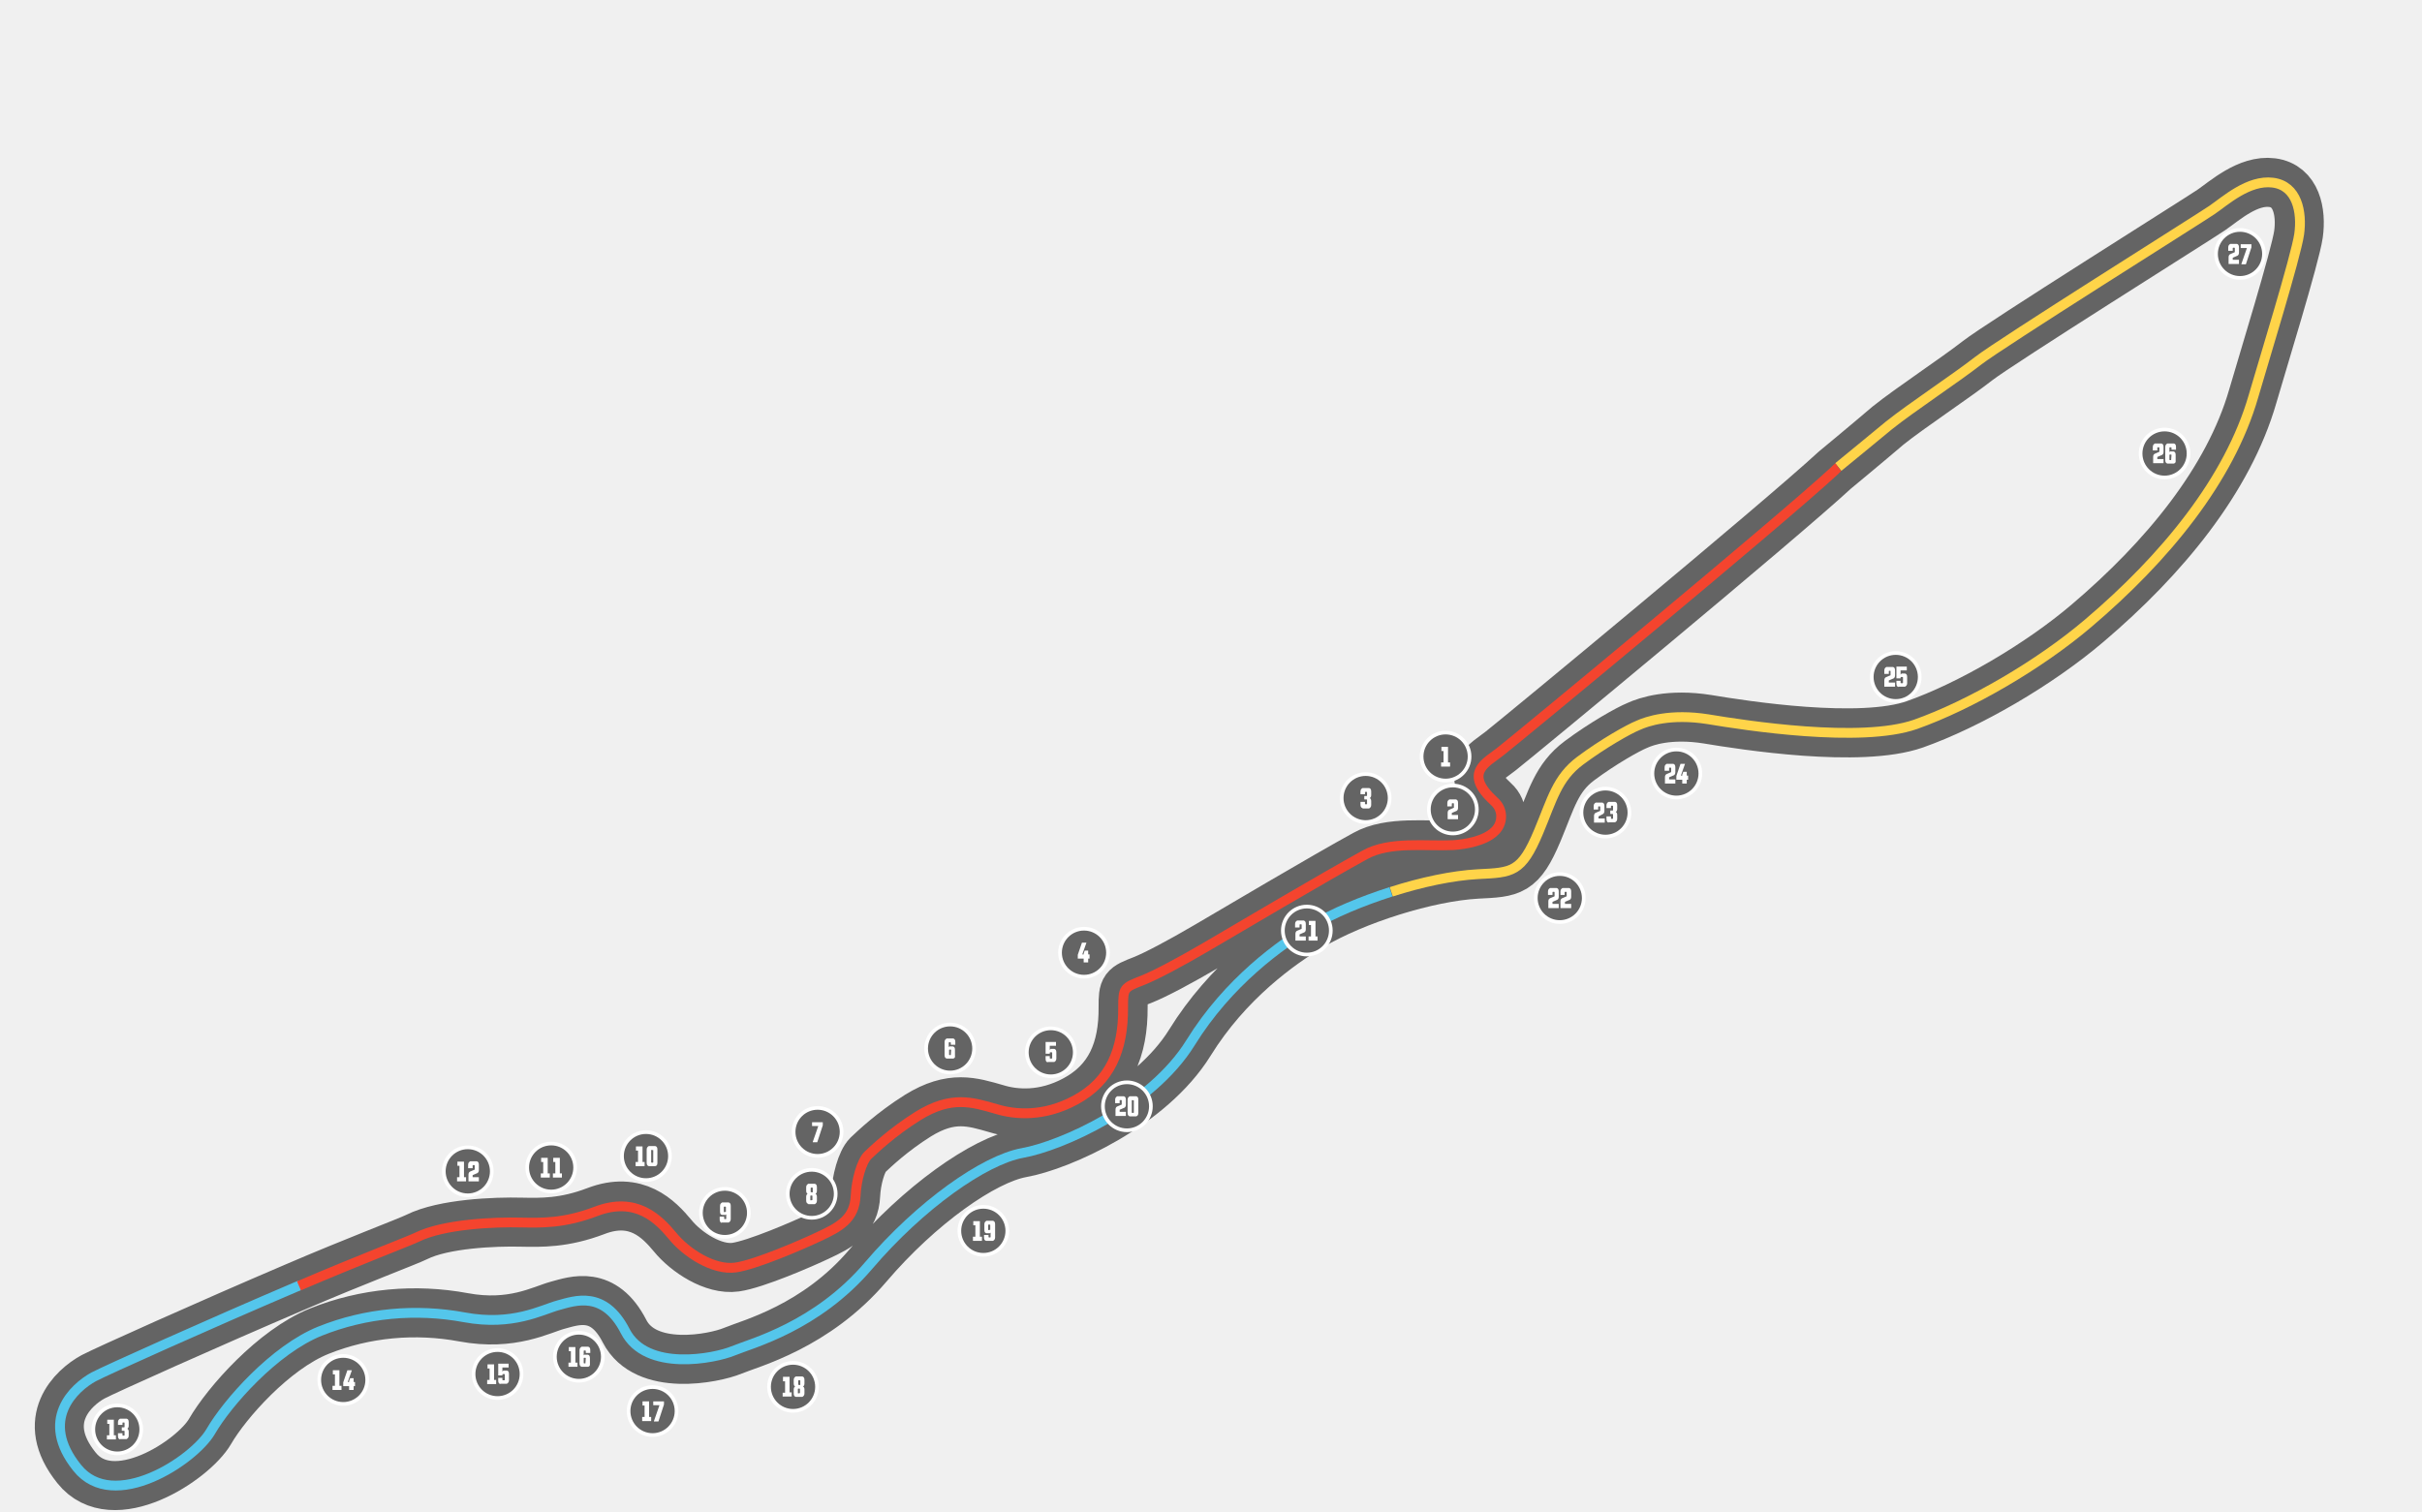
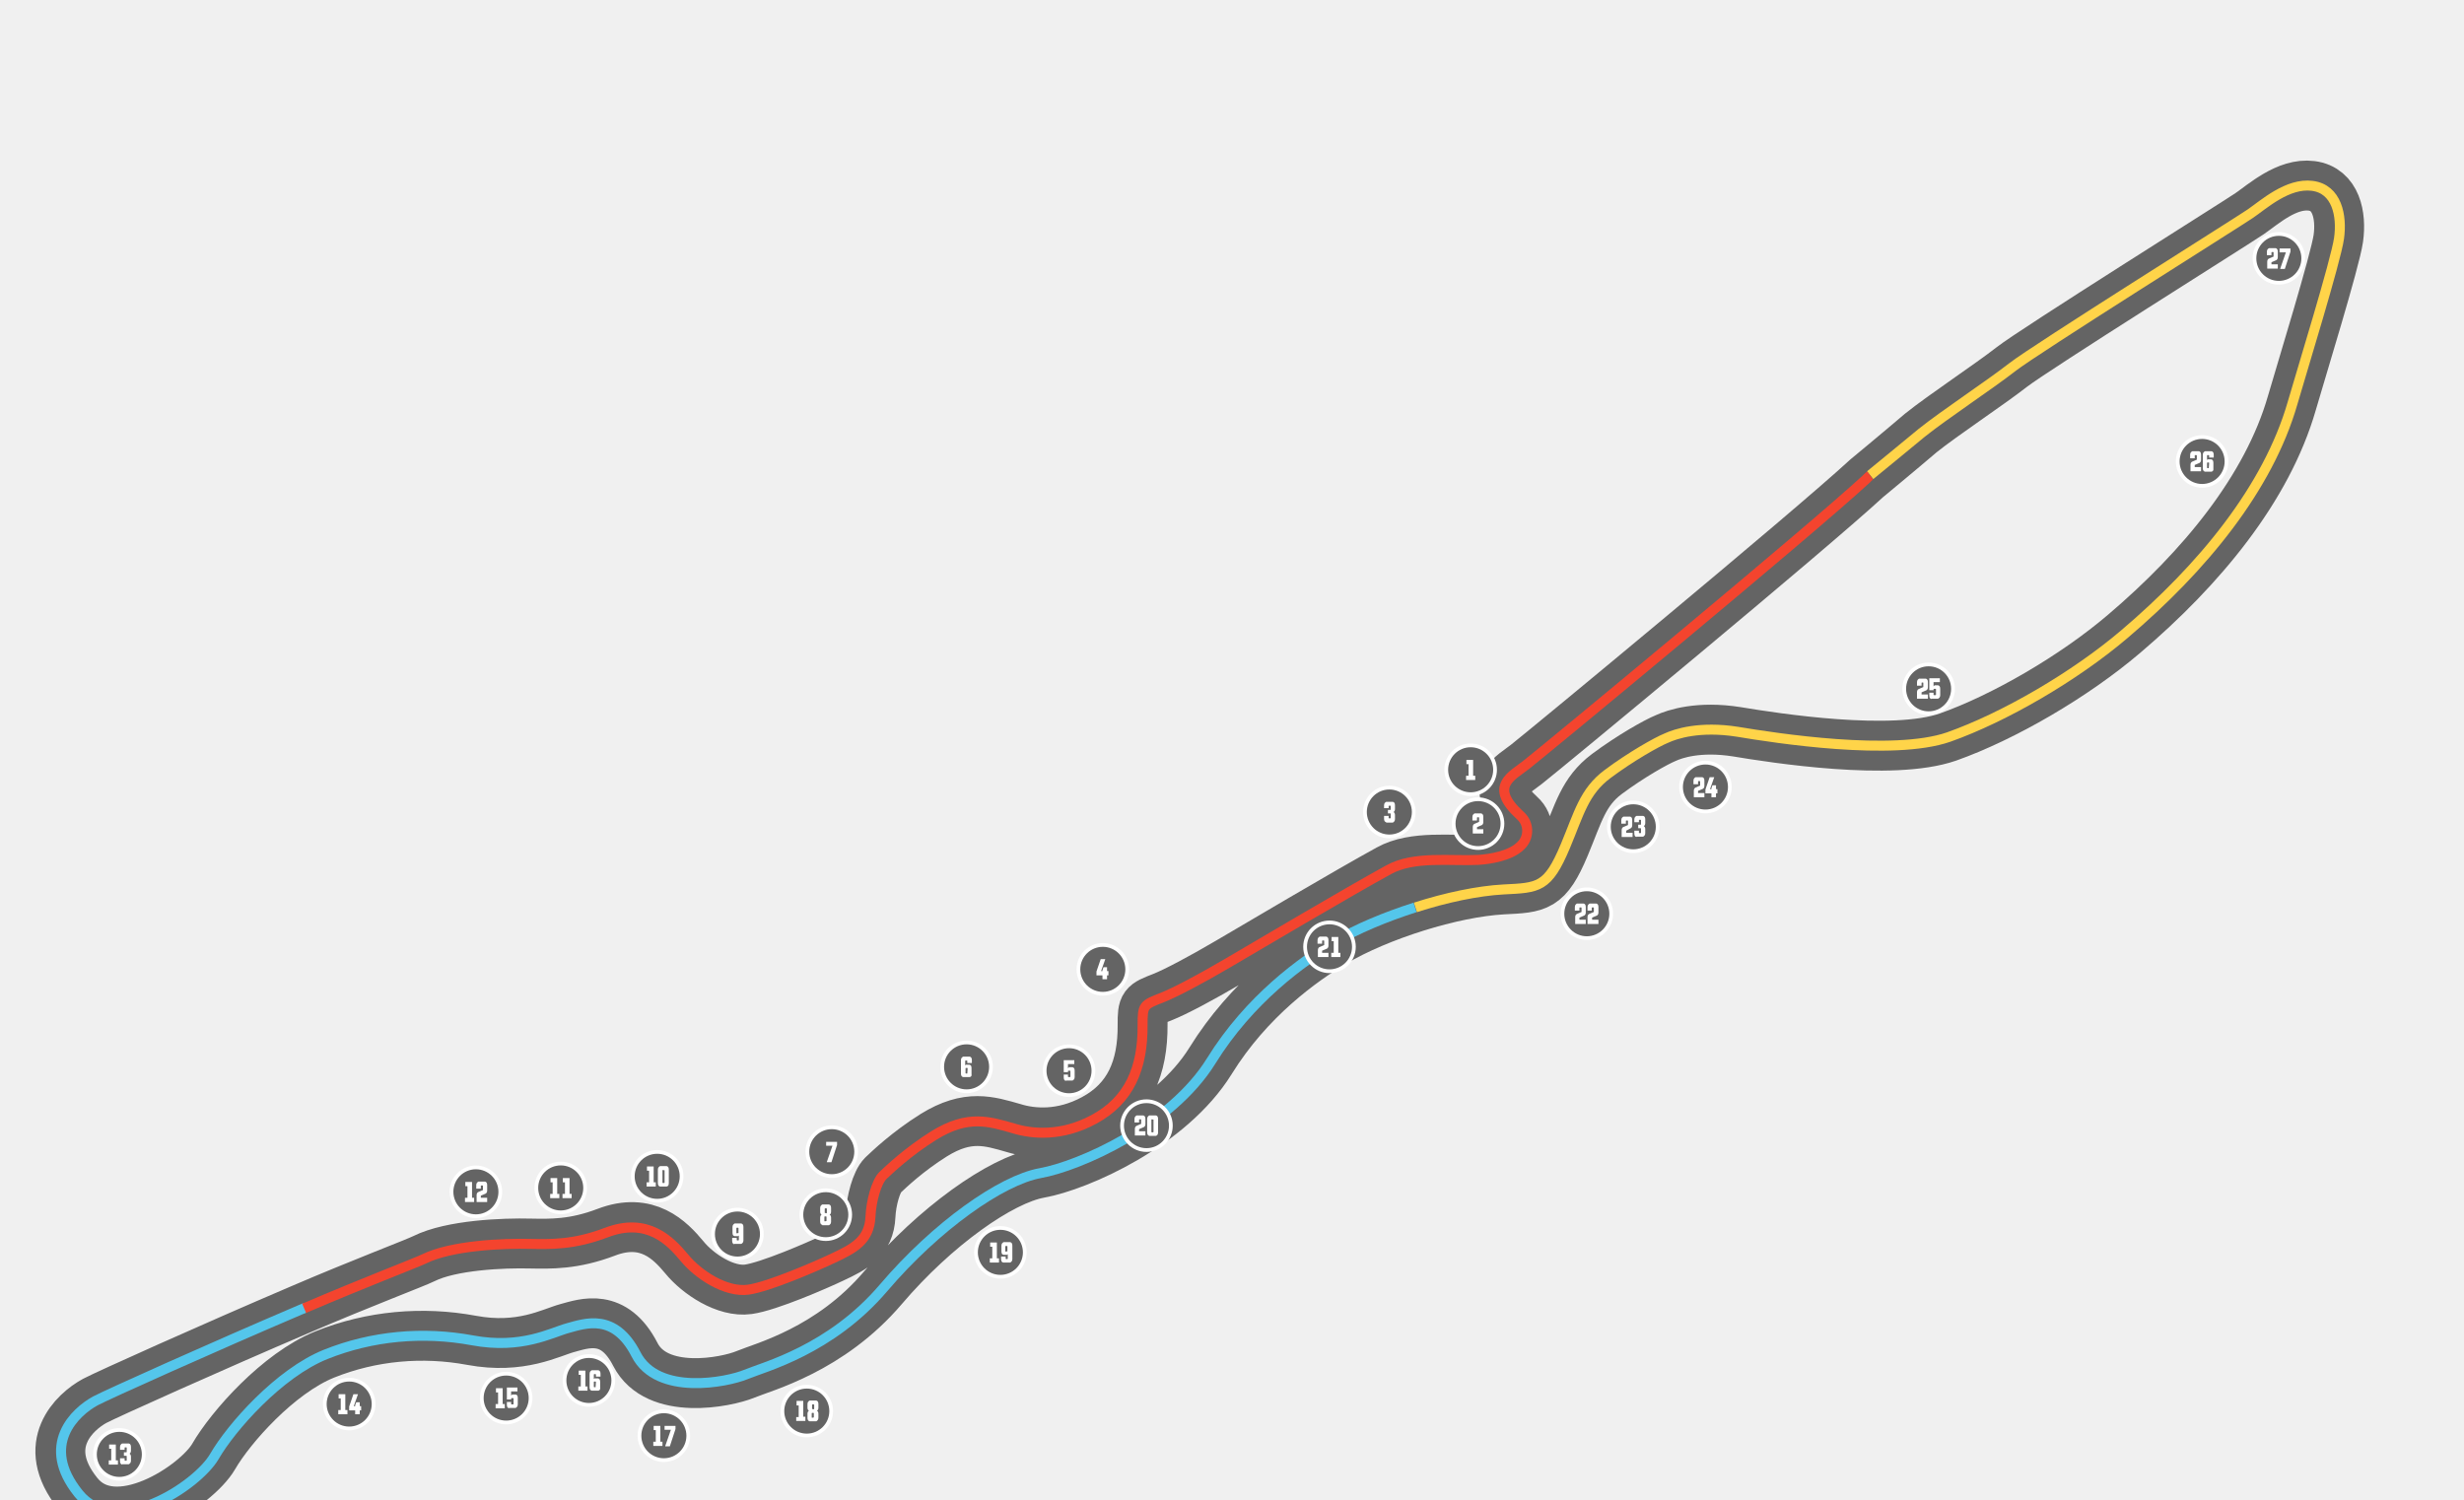
- <svg xmlns="http://www.w3.org/2000/svg" version="1.1" x="0px" y="0px" viewBox="0 0 700 437" style="enable-background:new 0 0 700 480;" xml:space="preserve">
+ <svg xmlns="http://www.w3.org/2000/svg" version="1.1" x="0px" y="0px" viewBox="0.0 0.0 700.0 426.1" style="enable-background:new 0 0 700 480;" xml:space="preserve">
  <style type="text/css">
	.st0{fill:none;stroke:#646464;stroke-width:14.173;stroke-linecap:round;stroke-linejoin:round;stroke-miterlimit:10;}
	.st1{fill:none;stroke:#FFD449;stroke-width:2.835;stroke-miterlimit:10;}
	.st2{fill:none;stroke:#54C6EB;stroke-width:2.835;stroke-miterlimit:10;}
	.st3{fill:none;stroke:#F4442E;stroke-width:2.835;stroke-miterlimit:10;}
	.st4{fill:none;stroke:#FFFFFF;stroke-width:2.126;}
	.st5{fill:#646464;}
	.st6{fill:#FFFFFF;}
	.st7{fill:none;stroke:#646464;stroke-width:2.835;stroke-miterlimit:10;}
	.st8{fill:#FF3380;}
	.st9{fill:none;stroke:#FF3380;stroke-width:1.984;stroke-miterlimit:10;}
	.st10{fill:#09BC8A;}
	.st11{fill:none;stroke:#09BC8A;stroke-width:1.984;stroke-miterlimit:10;}
	.st12{fill:none;stroke:#09BC8A;stroke-width:2.835;stroke-miterlimit:10;}
	.st13{fill:none;stroke:#646464;stroke-width:0.709;stroke-miterlimit:10;}
	.st14{fill:none;stroke:#F4442E;stroke-width:5.669;stroke-miterlimit:10;}
	.st15{fill:none;stroke:#54C6EB;stroke-width:5.669;stroke-miterlimit:10;}
	.st16{fill:none;stroke:#FFD449;stroke-width:5.669;stroke-miterlimit:10;}
	.st17{clip-path:url(#SVGID_00000036242425255106921890000009692176625906198433_);}
	.st18{fill:#F4442E;}
	.st19{fill:#54C6EB;}
	.st20{fill:#FFD449;}
</style>
  <g id="コース">
    <path class="st0" d="M530.3,135.9c-16.7,15.4-91,76.8-96.6,81.2c-4.1,3.3-11,6.1-1.8,14.5c2.7,2.4,2.5,6.4,0.1,8.6   c-2.9,2.9-8.8,3.8-12,4c-7.8,0.4-18.3-1.2-25.5,2.8c-11.5,6.3-38.2,22.1-45.7,26.5c-7.5,4.4-14.8,8.3-18.6,9.8   c-5.4,2.1-5.6,2.2-5.6,7.8c0.1,12.3-3.8,21.4-13.8,26.8c-9.2,5-17.6,4.2-22.8,2.6c-7-2-13-4-22.7,2c-7.5,4.7-12.7,9.7-14.5,11.4   c-1.8,1.8-3.3,7.2-3.5,11.6c-0.3,6.8-4.7,9.1-10.7,11.9c-4.4,2.1-18.2,8.1-24,8.9c-6.4,0.9-14.3-4.3-18.2-9.1   c-4-4.8-10.5-11.6-22.2-7.1c-9.2,3.5-15.8,3.3-21.5,3.2c-7.6-0.2-22.5,0.4-30.3,4.3c-2.4,1.2-17.8,7-35,14.4   c-25.3,10.8-55.1,24.2-58.5,26c-5.7,3.1-15.9,12.5-4.8,26.3c10.5,13.2,33.8-2.2,38.6-10.5c4.8-8.3,18.4-23.7,31.6-29   s27.7-6.6,41.7-4s22.4-2.2,27.2-3.5c4.8-1.3,13.2-4.4,19.3,7.5c6.1,11.9,25.9,7.9,31.2,5.7c5.3-2.2,24.1-7,39.1-24.6   s33.5-30.6,44.5-32.6c11.2-2,37.2-13.5,48.6-31.9c10.9-17.6,26-28.4,35.1-33.8c12.7-7.5,33.5-14.1,47.9-14.9   c10-0.5,12.6-0.4,17.6-12.3c3.9-9.3,5.3-15.5,12-20.5s14-9.1,16.7-10.2c2.6-1.2,9.4-3.5,20.2-1.8c10.8,1.8,44.2,7,60,1.5   c15.8-5.6,35.8-17.2,50-29.3c22-18.7,40.7-41.3,47.7-65.6c2.6-9,12.3-40.4,13.2-46.8s-0.6-14-7.6-14.9c-7-0.9-13.8,5.3-17.6,7.9   s-61.2,38.6-67.6,43.6s-19.3,13.5-25.8,18.7C539.5,128.3,530.3,135.9,530.3,135.9z" />
  </g>
  <g id="セクター">
    <path class="st1" d="M402.1,257.8c8.7-2.8,17.7-4.7,25-5.1c10-0.5,12.6-0.4,17.6-12.3c3.9-9.3,5.3-15.5,12-20.5s14-9.1,16.7-10.2   c2.6-1.2,9.4-3.5,20.2-1.8c10.8,1.8,44.2,7,60,1.5c15.8-5.6,35.8-17.2,50-29.3c22-18.7,40.7-41.3,47.7-65.6   c2.6-9,12.3-40.4,13.2-46.8s-0.6-14-7.6-14.9c-7-0.9-13.8,5.3-17.6,7.9s-61.2,38.6-67.6,43.6s-19.3,13.5-25.8,18.7   c-5.1,4.2-12,9.9-14.6,12" />
    <path class="st2" d="M86.6,371.6c-0.3,0.1-0.7,0.3-1,0.4c-25.3,10.8-55.1,24.2-58.5,26c-5.7,3.1-15.9,12.5-4.8,26.3   c10.5,13.2,33.8-2.2,38.6-10.5c4.8-8.3,18.4-23.7,31.6-29s27.7-6.6,41.7-4s22.4-2.2,27.2-3.5c4.8-1.3,13.2-4.4,19.3,7.5   c6.1,11.9,25.9,7.9,31.2,5.7c5.3-2.2,24.1-7,39.1-24.6s33.5-30.6,44.5-32.6c11.2-2,37.2-13.5,48.6-31.9   c10.9-17.6,26-28.4,35.1-33.8c6.2-3.7,14.4-7.1,22.8-9.8" />
    <path class="st3" d="M531.3,135.1c-0.7,0.5-1,0.9-1,0.9c-16.7,15.4-91,76.8-96.6,81.2c-4.1,3.3-11,6.1-1.8,14.5   c2.7,2.4,2.5,6.4,0.1,8.6c-2.9,2.9-8.8,3.8-12,4c-7.8,0.4-18.3-1.2-25.5,2.8c-11.5,6.3-38.2,22.1-45.7,26.5   c-7.5,4.4-14.8,8.3-18.6,9.8c-5.4,2.1-5.6,2.2-5.6,7.8c0.1,12.3-3.8,21.4-13.8,26.8c-9.2,5-17.6,4.2-22.8,2.6c-7-2-13-4-22.7,2   c-7.5,4.7-12.7,9.7-14.5,11.4c-1.8,1.8-3.3,7.2-3.5,11.6c-0.3,6.8-4.7,9.1-10.7,11.9c-4.4,2.1-18.2,8.1-24,8.9   c-6.4,0.9-14.3-4.3-18.2-9.1c-4-4.8-10.5-11.6-22.2-7.1c-9.2,3.5-15.8,3.3-21.5,3.2c-7.6-0.2-22.5,0.4-30.3,4.3   c-2.3,1.1-17.2,6.8-34,14" />
  </g>
  <g id="コーナー番号">
    <g>
      <g>
        <circle class="st4" cx="417.8" cy="218.7" r="6.4" />
        <circle class="st5" cx="417.8" cy="218.7" r="6.4" />
      </g>
      <g>
        <path class="st6" d="M416.5,221.6v-1.2h0.7v-3.3h-0.6v-1.2h1.9v4.5h0.6v1.2H416.5z" />
      </g>
    </g>
    <g>
      <g>
        <circle class="st4" cx="419.9" cy="234" r="6.4" />
        <circle class="st5" cx="419.9" cy="234" r="6.4" />
      </g>
      <g>
        <path class="st6" d="M418.4,236.9V235c0-0.4,0.1-0.7,0.4-0.9l1.4-0.6v-1.2l-0.1-0.1h-0.4l-0.1,0.1v0.8h-1.3v-1     c0-0.6,0.3-0.8,0.6-1h1.9c0.4,0.1,0.6,0.4,0.6,1v1.4c0,0.4-0.1,0.7-0.4,0.9l-1.4,0.6v0.6h1.8v1.2H418.4z" />
      </g>
    </g>
    <g>
      <g>
        <circle class="st4" cx="394.7" cy="230.7" r="6.4" />
        <circle class="st5" cx="394.7" cy="230.7" r="6.4" />
      </g>
      <g>
        <path class="st6" d="M393.8,233.6c-0.4-0.1-0.6-0.4-0.6-1v-0.8h1.3v0.6l0.1,0.1h0.4l0.1-0.1v-1.2l-0.1-0.1h-0.7v-1h0.7l0.1-0.1     V229l-0.1-0.1h-0.4l-0.1,0.1v0.6h-1.3v-0.8c0-0.6,0.3-0.8,0.6-1h1.9c0.4,0.1,0.6,0.4,0.6,1v1c0,0.4-0.1,0.7-0.4,0.9     c0.3,0.2,0.4,0.5,0.4,0.9v1.1c0,0.6-0.3,0.8-0.6,1H393.8z" />
      </g>
    </g>
    <g>
      <g>
        <circle class="st4" cx="313.3" cy="275.4" r="6.4" />
        <circle class="st5" cx="313.3" cy="275.4" r="6.4" />
      </g>
      <g>
        <path class="st6" d="M314.5,277.1v1.1h-1.3v-1.1h-1.7V276l1.2-3.5h1.3l-1.2,3.4h0.4v-0.3l0.3-0.8h1v1.1h0.4v1.2H314.5z" />
      </g>
    </g>
    <g>
      <g>
        <circle class="st4" cx="303.7" cy="304.2" r="6.4" />
        <circle class="st5" cx="303.7" cy="304.2" r="6.4" />
      </g>
      <g>
        <path class="st6" d="M302.8,307.1c-0.4-0.1-0.6-0.4-0.6-1v-0.8h1.2v0.6l0.1,0.1h0.5l0.1-0.1v-1.6l-0.1-0.1h-0.5l-0.1,0.1v0.3     h-1.2v-3.4h3v1.1h-1.8v1.2l0.3-0.3h1c0.4,0.1,0.6,0.4,0.6,1v1.8c0,0.6-0.3,0.8-0.6,1H302.8z" />
      </g>
    </g>
    <g>
      <g>
        <circle class="st4" cx="274.6" cy="303.1" r="6.4" />
        <circle class="st5" cx="274.6" cy="303.1" r="6.4" />
      </g>
      <g>
        <path class="st6" d="M275.5,306h-1.9c-0.4-0.1-0.6-0.4-0.6-1v-3.8c0-0.6,0.3-0.8,0.6-1h1.9c0.4,0.1,0.6,0.4,0.6,1v0.8h-1.3v-0.6     l-0.1-0.1h-0.4l-0.1,0.1v1.3l0.2-0.2h1c0.4,0.1,0.6,0.3,0.6,1v1.6C276.1,305.7,275.9,305.9,275.5,306z M274.8,305L274.8,305     l0.1-1.5l-0.1-0.1h-0.4l-0.1,0.1v1.4l0.1,0.1H274.8z" />
      </g>
    </g>
    <g>
      <g>
        <circle class="st4" cx="236.3" cy="327.2" r="6.4" />
        <circle class="st5" cx="236.3" cy="327.2" r="6.4" />
      </g>
      <g>
        <path class="st6" d="M234.9,330.1l1.6-4.6h-1.8v-1.1h3.1v0.9l-1.6,4.9H234.9z" />
      </g>
    </g>
    <g>
      <g>
        <circle class="st4" cx="234.6" cy="345.1" r="6.4" />
        <circle class="st5" cx="234.6" cy="345.1" r="6.4" />
      </g>
      <g>
        <path class="st6" d="M233.6,348c-0.4-0.1-0.6-0.4-0.6-1V346c0-0.4,0.1-0.7,0.4-0.9c-0.3-0.2-0.4-0.5-0.4-0.9v-1     c0-0.6,0.3-0.8,0.6-1h1.9c0.4,0.1,0.6,0.4,0.6,1v1c0,0.4-0.1,0.7-0.4,0.9c0.3,0.2,0.4,0.5,0.4,0.9v1.1c0,0.6-0.3,0.8-0.6,1H233.6     z M234.3,344.6L234.3,344.6l0.5,0.1l0.1-0.1v-1.2l-0.1-0.1h-0.4l-0.1,0.1V344.6z M234.8,346.9v-1.2l-0.1-0.1h-0.4l-0.1,0.1v1.2     l0.1,0.1L234.8,346.9L234.8,346.9z" />
      </g>
    </g>
    <g>
      <g>
        <circle class="st4" cx="209.5" cy="350.6" r="6.4" />
        <circle class="st5" cx="209.5" cy="350.6" r="6.4" />
      </g>
      <g>
        <path class="st6" d="M208.6,353.5c-0.4-0.1-0.6-0.4-0.6-1v-0.8h1.3v0.6l0.1,0.1h0.4l0.1-0.1v-1.3l-0.2,0.2h-1     c-0.4-0.1-0.6-0.3-0.6-1v-1.6c0-0.6,0.3-0.8,0.6-1h1.9c0.4,0.1,0.6,0.4,0.6,1v3.8c0,0.6-0.3,0.8-0.6,1H208.6z M209.8,350.3v-1.4     l-0.1-0.1h-0.4l-0.1,0.1v1.4l0.1,0.1L209.8,350.3L209.8,350.3z" />
      </g>
    </g>
    <g>
      <g>
        <circle class="st4" cx="186.7" cy="334.2" r="6.4" />
        <circle class="st5" cx="186.7" cy="334.2" r="6.4" />
      </g>
      <g>
        <path class="st6" d="M183.7,337.1v-1.2h0.7v-3.3h-0.6v-1.2h1.9v4.5h0.6v1.2H183.7z" />
        <path class="st6" d="M189.4,337.1h-1.9c-0.4-0.1-0.6-0.4-0.6-1v-3.8c0-0.6,0.3-0.8,0.6-1h1.9c0.4,0.1,0.6,0.4,0.6,1v3.8     C190,336.8,189.8,337,189.4,337.1z M188.8,332.5L188.8,332.5l-0.5-0.1l-0.1,0.1v3.5l0.1,0.1h0.4l0.1-0.1V332.5z" />
      </g>
    </g>
    <g>
      <g>
        <circle class="st4" cx="159.3" cy="337.5" r="6.4" />
        <circle class="st5" cx="159.3" cy="337.5" r="6.4" />
      </g>
      <g>
        <path class="st6" d="M156.3,340.4v-1.2h0.7v-3.3h-0.6v-1.2h1.9v4.5h0.6v1.2H156.3z" />
        <path class="st6" d="M159.8,340.4v-1.2h0.7v-3.3h-0.6v-1.2h1.9v4.5h0.6v1.2H159.8z" />
      </g>
    </g>
    <g>
      <g>
        <circle class="st4" cx="135.2" cy="338.6" r="6.4" />
        <circle class="st5" cx="135.2" cy="338.6" r="6.4" />
      </g>
      <g>
        <path class="st6" d="M132.1,341.5v-1.2h0.7v-3.3h-0.6v-1.2h1.9v4.5h0.6v1.2H132.1z" />
        <path class="st6" d="M135.4,341.5v-1.9c0-0.4,0.1-0.7,0.4-0.9l1.4-0.6v-1.2l-0.1-0.1h-0.4l-0.1,0.1v0.8h-1.3v-1     c0-0.6,0.3-0.8,0.6-1h1.9c0.4,0.1,0.6,0.4,0.6,1v1.5c0,0.4-0.1,0.7-0.4,0.9l-1.4,0.6v0.6h1.8v1.2H135.4z" />
      </g>
    </g>
    <g>
      <g>
        <circle class="st4" cx="33.9" cy="413.2" r="6.4" />
        <circle class="st5" cx="33.9" cy="413.2" r="6.4" />
      </g>
      <g>
        <path class="st6" d="M30.9,416.1v-1.2h0.7v-3.3h-0.6v-1.2h1.9v4.5h0.6v1.2H30.9z" />
        <path class="st6" d="M34.7,416.1c-0.4-0.1-0.6-0.4-0.6-1v-0.8h1.3v0.6l0.1,0.1h0.4l0.1-0.1v-1.2l-0.1-0.1h-0.7v-1h0.7l0.1-0.1     v-1.2l-0.1-0.1h-0.4l-0.1,0.1v0.6h-1.3v-0.8c0-0.6,0.3-0.8,0.6-1h1.9c0.4,0.1,0.6,0.4,0.6,1v1c0,0.4-0.1,0.7-0.4,0.9     c0.3,0.2,0.4,0.5,0.4,0.9v1.1c0,0.6-0.3,0.8-0.6,1H34.7z" />
      </g>
    </g>
    <g>
      <g>
        <circle class="st4" cx="99.2" cy="398.9" r="6.4" />
        <circle class="st5" cx="99.2" cy="398.9" r="6.4" />
      </g>
      <g>
        <path class="st6" d="M96.1,401.8v-1.2h0.7v-3.3h-0.6v-1.2h1.9v4.5h0.6v1.2H96.1z" />
        <path class="st6" d="M102.2,400.7v1.1h-1.3v-1.1h-1.7v-1.1l1.2-3.5h1.3l-1.2,3.4h0.4v-0.3l0.3-0.8h1v1.1h0.4v1.2H102.2z" />
      </g>
    </g>
    <g>
      <g>
        <circle class="st4" cx="143.8" cy="397.2" r="6.4" />
        <circle class="st5" cx="143.8" cy="397.2" r="6.4" />
      </g>
      <g>
        <path class="st6" d="M140.8,400.1v-1.2h0.7v-3.3h-0.6v-1.2h1.9v4.5h0.6v1.2H140.8z" />
        <path class="st6" d="M144.6,400.1c-0.4-0.1-0.6-0.4-0.6-1v-0.8h1.2v0.6l0.1,0.1h0.5l0.1-0.1v-1.6l-0.1-0.1h-0.5l-0.1,0.1v0.3H144     v-3.4h3v1.1h-1.8v1.2l0.3-0.3h1c0.4,0.1,0.6,0.3,0.6,1v1.8c0,0.6-0.3,0.8-0.6,1H144.6z" />
      </g>
    </g>
    <g>
      <g>
        <circle class="st4" cx="167.3" cy="392.2" r="6.4" />
        <circle class="st5" cx="167.3" cy="392.2" r="6.4" />
      </g>
      <g>
        <path class="st6" d="M164.3,395.1v-1.2h0.7v-3.3h-0.6v-1.2h1.9v4.5h0.6v1.2H164.3z" />
        <path class="st6" d="M170,395.1h-1.9c-0.4-0.1-0.6-0.4-0.6-1v-3.8c0-0.6,0.3-0.8,0.6-1h1.9c0.4,0.1,0.6,0.4,0.6,1v0.8h-1.3v-0.6     l-0.1-0.1h-0.4l-0.1,0.1v1.3l0.2-0.2h1c0.4,0.1,0.6,0.4,0.6,1v1.6C170.6,394.8,170.3,395,170,395.1z M169.2,394.1L169.2,394.1     l0.1-1.5l-0.1-0.1h-0.4l-0.1,0.1v1.4l0.1,0.1H169.2z" />
      </g>
    </g>
    <g>
      <g>
        <circle class="st4" cx="188.6" cy="407.9" r="6.4" />
        <circle class="st5" cx="188.6" cy="407.9" r="6.4" />
      </g>
      <g>
        <path class="st6" d="M185.6,410.8v-1.2h0.7v-3.3h-0.6v-1.2h1.9v4.5h0.6v1.2H185.6z" />
        <path class="st6" d="M189,410.8l1.6-4.6h-1.8v-1.1h3.1v0.9l-1.6,4.9H189z" />
      </g>
    </g>
    <g>
      <g>
        <circle class="st4" cx="229.2" cy="400.9" r="6.4" />
        <circle class="st5" cx="229.2" cy="400.9" r="6.4" />
      </g>
      <g>
        <path class="st6" d="M226.2,403.8v-1.2h0.7v-3.3h-0.6V398h1.9v4.5h0.6v1.2H226.2z" />
        <path class="st6" d="M230,403.8c-0.4-0.1-0.6-0.4-0.6-1v-1.1c0-0.4,0.1-0.7,0.4-0.9c-0.3-0.2-0.4-0.5-0.4-0.9v-1     c0-0.6,0.3-0.8,0.6-1h1.9c0.4,0.1,0.6,0.4,0.6,1v1c0,0.4-0.1,0.7-0.4,0.9c0.3,0.2,0.4,0.5,0.4,0.9v1.1c0,0.6-0.3,0.8-0.6,1H230z      M230.7,400.3L230.7,400.3l0.5,0.1l0.1-0.1v-1.2l-0.1-0.1h-0.4l-0.1,0.1V400.3z M231.2,402.7v-1.2l-0.1-0.1h-0.4l-0.1,0.1v1.2     l0.1,0.1L231.2,402.7L231.2,402.7z" />
      </g>
    </g>
    <g>
      <g>
        <circle class="st4" cx="284.2" cy="355.8" r="6.4" />
        <circle class="st5" cx="284.2" cy="355.8" r="6.4" />
      </g>
      <g>
        <path class="st6" d="M281.2,358.7v-1.2h0.7v-3.3h-0.6V353h1.9v4.5h0.6v1.2H281.2z" />
        <path class="st6" d="M285,358.7c-0.4-0.1-0.6-0.4-0.6-1V357h1.3v0.6l0.1,0.1h0.4l0.1-0.1v-1.3l-0.2,0.2h-1     c-0.4-0.1-0.6-0.3-0.6-1v-1.6c0-0.6,0.3-0.8,0.6-1h1.9c0.4,0.1,0.6,0.4,0.6,1v3.8c0,0.6-0.3,0.8-0.6,1H285z M286.2,355.5v-1.4     l-0.1-0.1h-0.4l-0.1,0.1v1.4l0.1,0.1L286.2,355.5L286.2,355.5z" />
      </g>
    </g>
    <g>
      <g>
        <circle class="st4" cx="377.7" cy="269" r="6.4" />
        <circle class="st5" cx="377.7" cy="269" r="6.4" />
      </g>
      <g>
        <path class="st6" d="M374.4,271.9V270c0-0.4,0.1-0.7,0.4-0.9l1.4-0.6v-1.2l-0.1-0.1h-0.4l-0.1,0.1v0.8h-1.3v-1     c0-0.6,0.3-0.8,0.6-1h1.9c0.4,0.1,0.6,0.4,0.6,1v1.5c0,0.4-0.1,0.7-0.4,0.9l-1.4,0.6v0.6h1.8v1.2H374.4z" />
        <path class="st6" d="M378.2,271.9v-1.2h0.7v-3.3h-0.6v-1.2h1.9v4.5h0.6v1.2H378.2z" />
      </g>
    </g>
    <g>
      <g>
        <circle class="st4" cx="450.8" cy="259.6" r="6.4" />
        <circle class="st5" cx="450.8" cy="259.6" r="6.4" />
      </g>
      <g>
        <path class="st6" d="M447.5,262.5v-1.9c0-0.4,0.1-0.7,0.4-0.9l1.4-0.6v-1.2l-0.1-0.1h-0.4l-0.1,0.1v0.8h-1.3v-1     c0-0.6,0.3-0.8,0.6-1h1.9c0.4,0.1,0.6,0.4,0.6,1v1.5c0,0.4-0.1,0.7-0.4,0.9l-1.4,0.6v0.6h1.8v1.2H447.5z" />
        <path class="st6" d="M451,262.5v-1.9c0-0.4,0.1-0.7,0.4-0.9l1.4-0.6v-1.2l-0.1-0.1h-0.4l-0.1,0.1v0.8H451v-1c0-0.6,0.3-0.8,0.6-1     h1.9c0.4,0.1,0.6,0.4,0.6,1v1.5c0,0.4-0.1,0.7-0.4,0.9l-1.4,0.6v0.6h1.8v1.2H451z" />
      </g>
    </g>
    <g>
      <g>
        <circle class="st4" cx="464" cy="234.9" r="6.4" />
        <circle class="st5" cx="464" cy="234.9" r="6.4" />
      </g>
      <g>
        <path class="st6" d="M460.7,237.8v-1.9c0-0.4,0.1-0.7,0.4-0.9l1.4-0.6v-1.2l-0.1-0.1h-0.4l-0.1,0.1v0.8h-1.3v-1     c0-0.6,0.3-0.8,0.6-1h1.9c0.4,0.1,0.6,0.4,0.6,1v1.4c0,0.4-0.1,0.7-0.4,0.9L462,236v0.6h1.8v1.2H460.7z" />
        <path class="st6" d="M464.9,237.8c-0.4-0.1-0.6-0.4-0.6-1v-0.8h1.3v0.6l0.1,0.1h0.4l0.1-0.1v-1.2l-0.1-0.1h-0.7v-1h0.7l0.1-0.1     v-1.2l-0.1-0.1h-0.4l-0.1,0.1v0.6h-1.3v-0.8c0-0.6,0.3-0.8,0.6-1h1.9c0.4,0.1,0.6,0.4,0.6,1v1c0,0.4-0.1,0.7-0.4,0.9     c0.3,0.2,0.4,0.5,0.4,0.9v1.1c0,0.6-0.3,0.8-0.6,1H464.9z" />
      </g>
    </g>
    <g>
      <g>
        <circle class="st4" cx="484.5" cy="223.6" r="6.4" />
        <circle class="st5" cx="484.5" cy="223.6" r="6.4" />
      </g>
      <g>
        <path class="st6" d="M481.2,226.6v-1.9c0-0.4,0.1-0.7,0.4-0.9l1.4-0.6v-1.2l-0.1-0.1h-0.4l-0.1,0.1v0.8h-1.3v-1     c0-0.6,0.3-0.8,0.6-1h1.9c0.4,0.1,0.6,0.4,0.6,1v1.4c0,0.4-0.1,0.7-0.4,0.9l-1.4,0.6v0.6h1.8v1.2H481.2z" />
        <path class="st6" d="M487.5,225.4v1.1h-1.3v-1.1h-1.7v-1.1l1.2-3.5h1.3l-1.2,3.4h0.4v-0.3l0.3-0.8h1v1.1h0.4v1.2H487.5z" />
      </g>
    </g>
    <g>
      <g>
        <circle class="st4" cx="547.9" cy="195.7" r="6.4" />
        <circle class="st5" cx="547.9" cy="195.7" r="6.4" />
      </g>
      <g>
        <path class="st6" d="M544.6,198.6v-1.9c0-0.4,0.1-0.7,0.4-0.9l1.4-0.6V194l-0.1-0.1H546l-0.1,0.1v0.8h-1.3v-1     c0-0.6,0.3-0.8,0.6-1h1.9c0.4,0.1,0.6,0.4,0.6,1v1.4c0,0.4-0.1,0.7-0.4,0.9l-1.4,0.6v0.6h1.8v1.2H544.6z" />
        <path class="st6" d="M548.7,198.6c-0.4-0.1-0.6-0.4-0.6-1v-0.8h1.2v0.6l0.1,0.1h0.5l0.1-0.1v-1.6l-0.1-0.1h-0.5l-0.1,0.1v0.3     h-1.2v-3.4h3v1.1h-1.8v1.2l0.3-0.3h1c0.4,0.1,0.6,0.4,0.6,1v1.8c0,0.6-0.3,0.8-0.6,1H548.7z" />
      </g>
    </g>
    <g>
      <g>
        <circle class="st4" cx="625.6" cy="131.1" r="6.4" />
        <circle class="st5" cx="625.6" cy="131.1" r="6.4" />
      </g>
      <g>
        <path class="st6" d="M622.3,134v-1.9c0-0.4,0.1-0.7,0.4-0.9l1.4-0.6v-1.2l-0.1-0.1h-0.4l-0.1,0.1v0.8h-1.3v-1     c0-0.6,0.3-0.8,0.6-1h1.9c0.4,0.1,0.6,0.4,0.6,1v1.4c0,0.4-0.1,0.7-0.4,0.9l-1.4,0.6v0.6h1.8v1.2H622.3z" />
        <path class="st6" d="M628.3,134h-1.9c-0.4-0.1-0.6-0.4-0.6-1v-3.8c0-0.6,0.3-0.8,0.6-1h1.9c0.4,0.1,0.6,0.4,0.6,1v0.8h-1.3v-0.6     l-0.1-0.1h-0.4l-0.1,0.1v1.3l0.2-0.2h1c0.4,0.1,0.6,0.4,0.6,1v1.6C628.9,133.7,628.6,133.9,628.3,134z M627.5,133L627.5,133     l0.1-1.5l-0.1-0.1h-0.4l-0.1,0.1v1.4l0.1,0.1H627.5z" />
      </g>
    </g>
    <g>
      <g>
        <circle class="st4" cx="647.4" cy="73.4" r="6.4" />
        <circle class="st5" cx="647.4" cy="73.4" r="6.4" />
      </g>
      <g>
        <path class="st6" d="M644.1,76.3v-1.9c0-0.4,0.1-0.7,0.4-0.9l1.4-0.6v-1.2l-0.1-0.1h-0.4l-0.1,0.1v0.8h-1.3v-1     c0-0.6,0.3-0.8,0.6-1h1.9c0.4,0.1,0.6,0.4,0.6,1V73c0,0.4-0.1,0.7-0.4,0.9l-1.4,0.6v0.6h1.8v1.2H644.1z" />
        <path class="st6" d="M647.8,76.3l1.6-4.6h-1.8v-1.1h3.1v0.9l-1.6,4.9H647.8z" />
      </g>
    </g>
    <g>
      <g>
        <circle class="st4" cx="325.7" cy="319.8" r="6.4" />
        <circle class="st5" cx="325.7" cy="319.8" r="6.4" />
      </g>
      <g>
        <path class="st6" d="M322.4,322.7v-1.9c0-0.4,0.1-0.7,0.4-0.9l1.4-0.6v-1.2l-0.1-0.1h-0.4l-0.1,0.1v0.8h-1.3v-1     c0-0.6,0.3-0.8,0.6-1h1.9c0.4,0.1,0.6,0.4,0.6,1v1.4c0,0.4-0.1,0.7-0.4,0.9l-1.4,0.6v0.6h1.8v1.2H322.4z" />
        <path class="st6" d="M328.4,322.7h-1.9c-0.4-0.1-0.6-0.4-0.6-1v-3.8c0-0.6,0.3-0.8,0.6-1h1.9c0.4,0.1,0.6,0.4,0.6,1v3.8     C329,322.4,328.7,322.6,328.4,322.7z M327.7,318.1L327.7,318.1l-0.5-0.1l-0.1,0.1v3.5l0.1,0.1h0.4l0.1-0.1V318.1z" />
      </g>
    </g>
  </g>
</svg>
